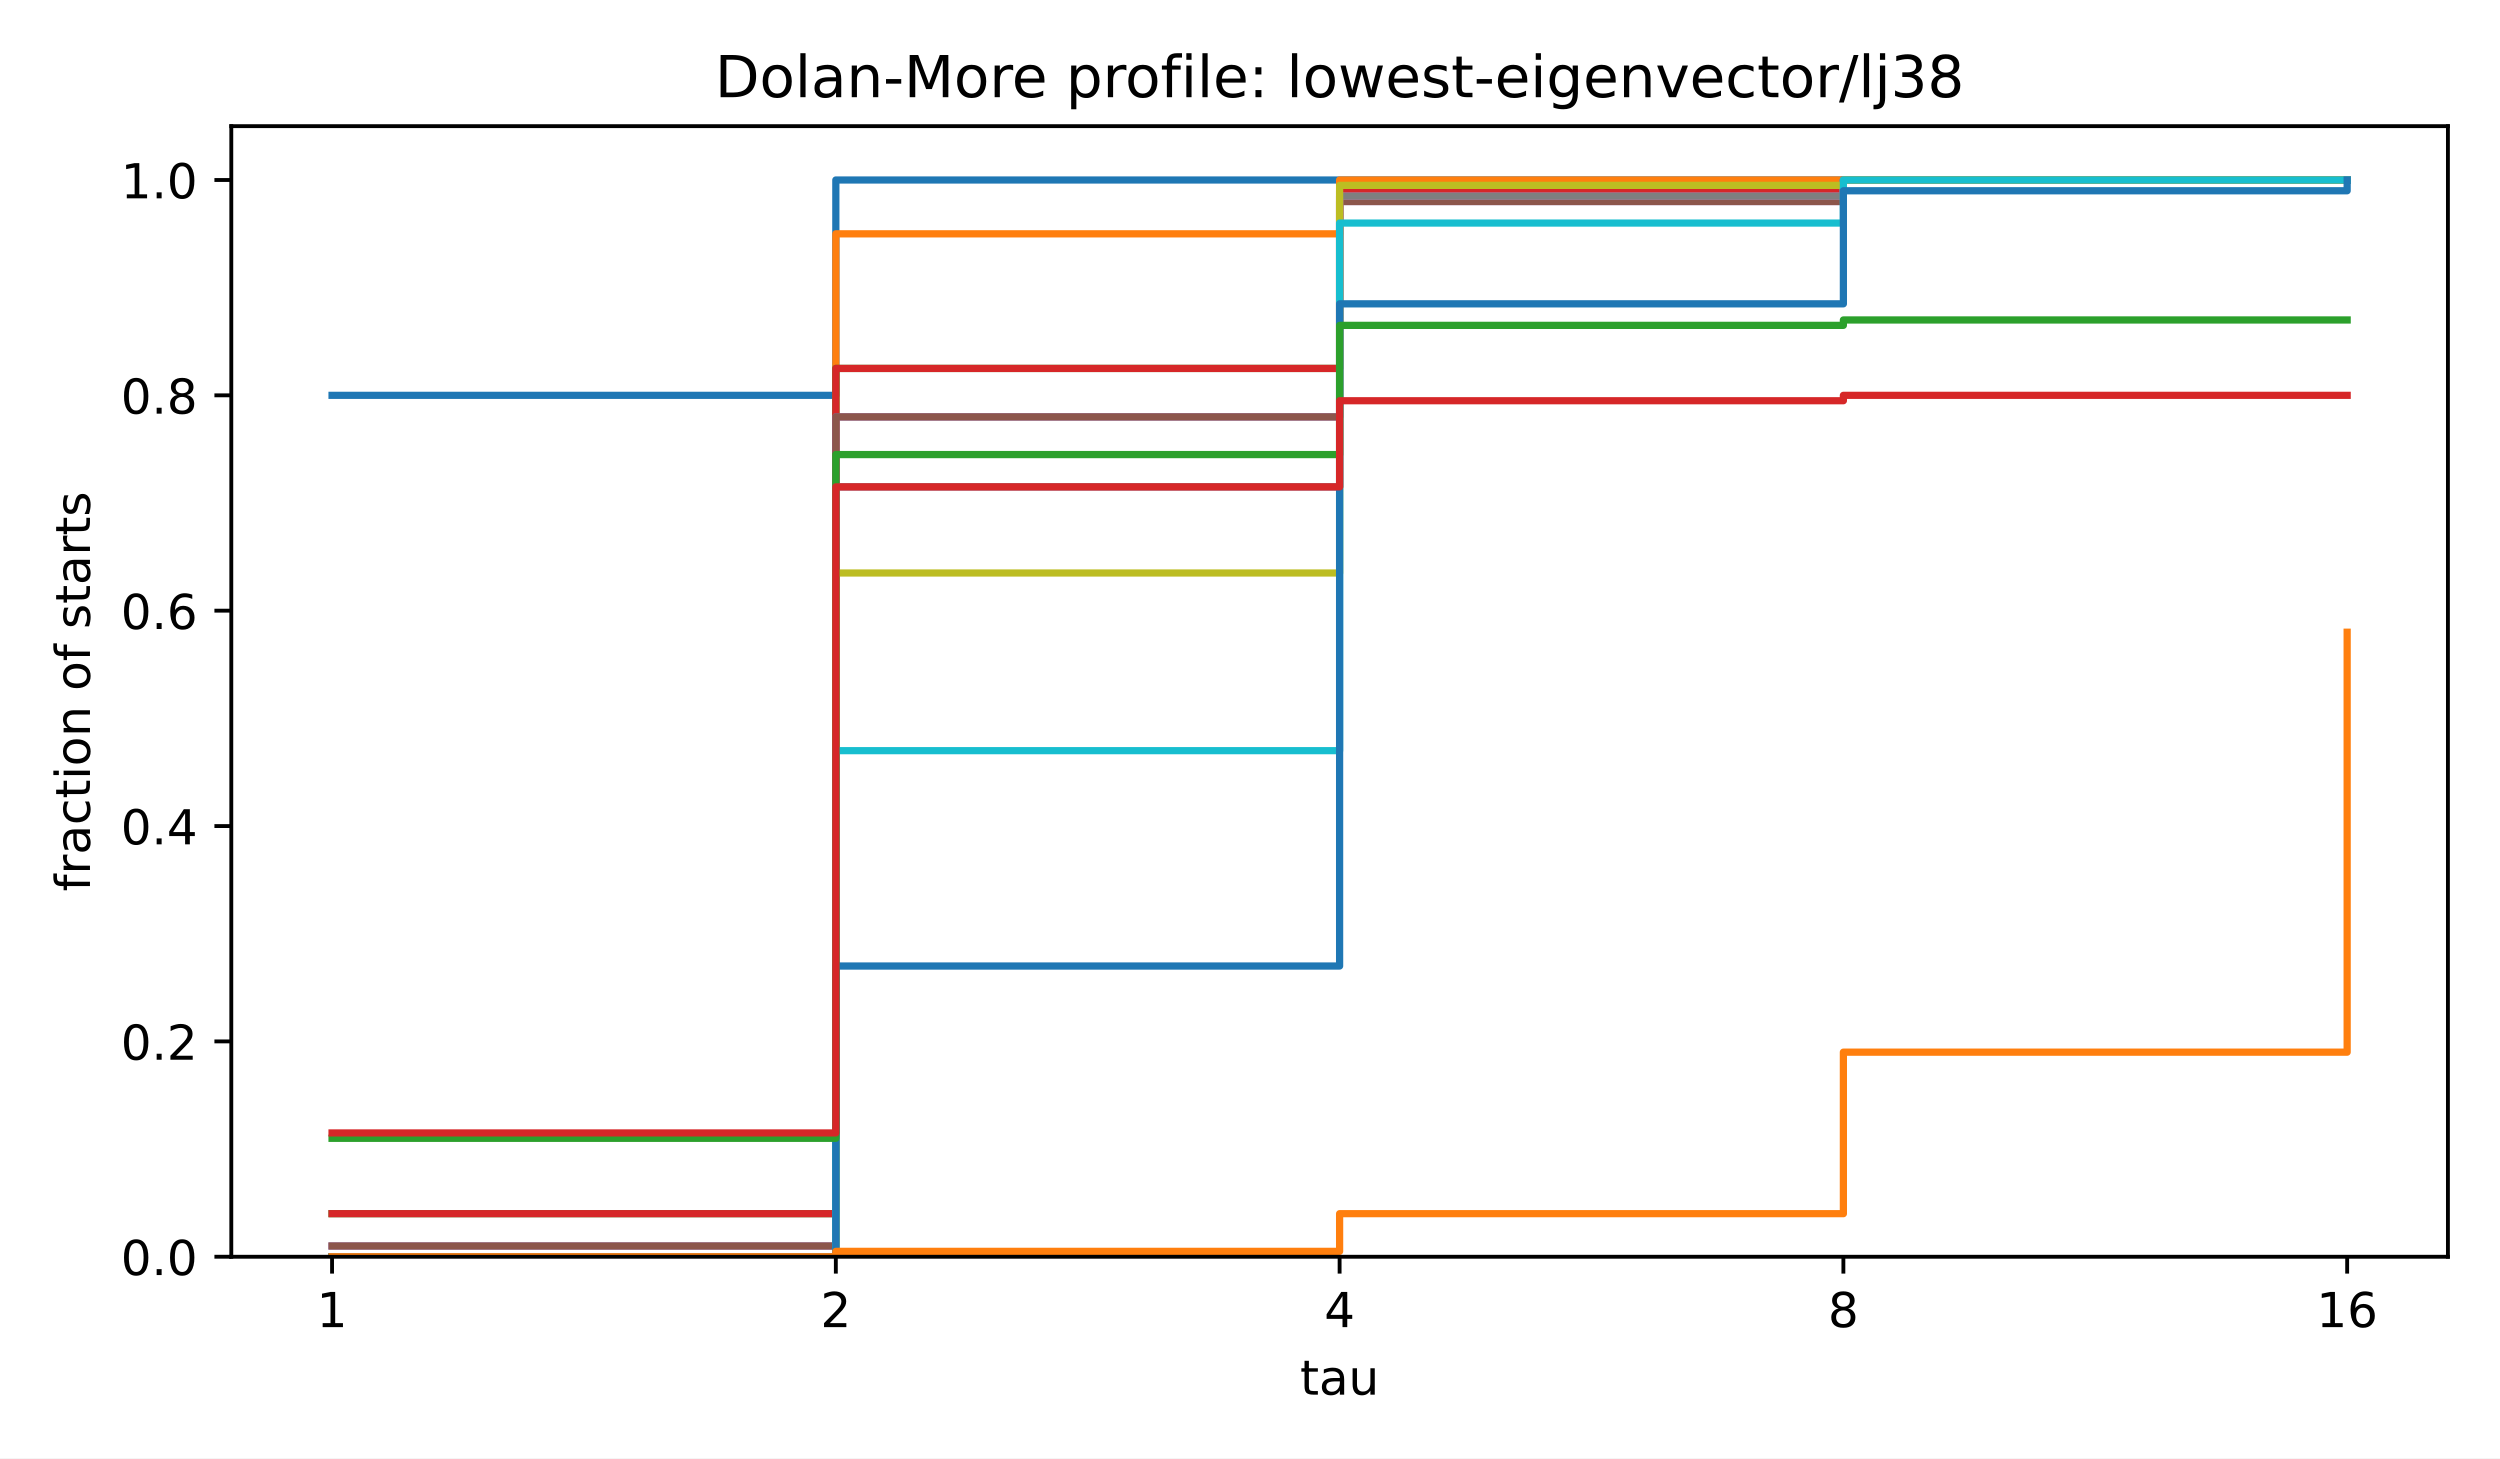
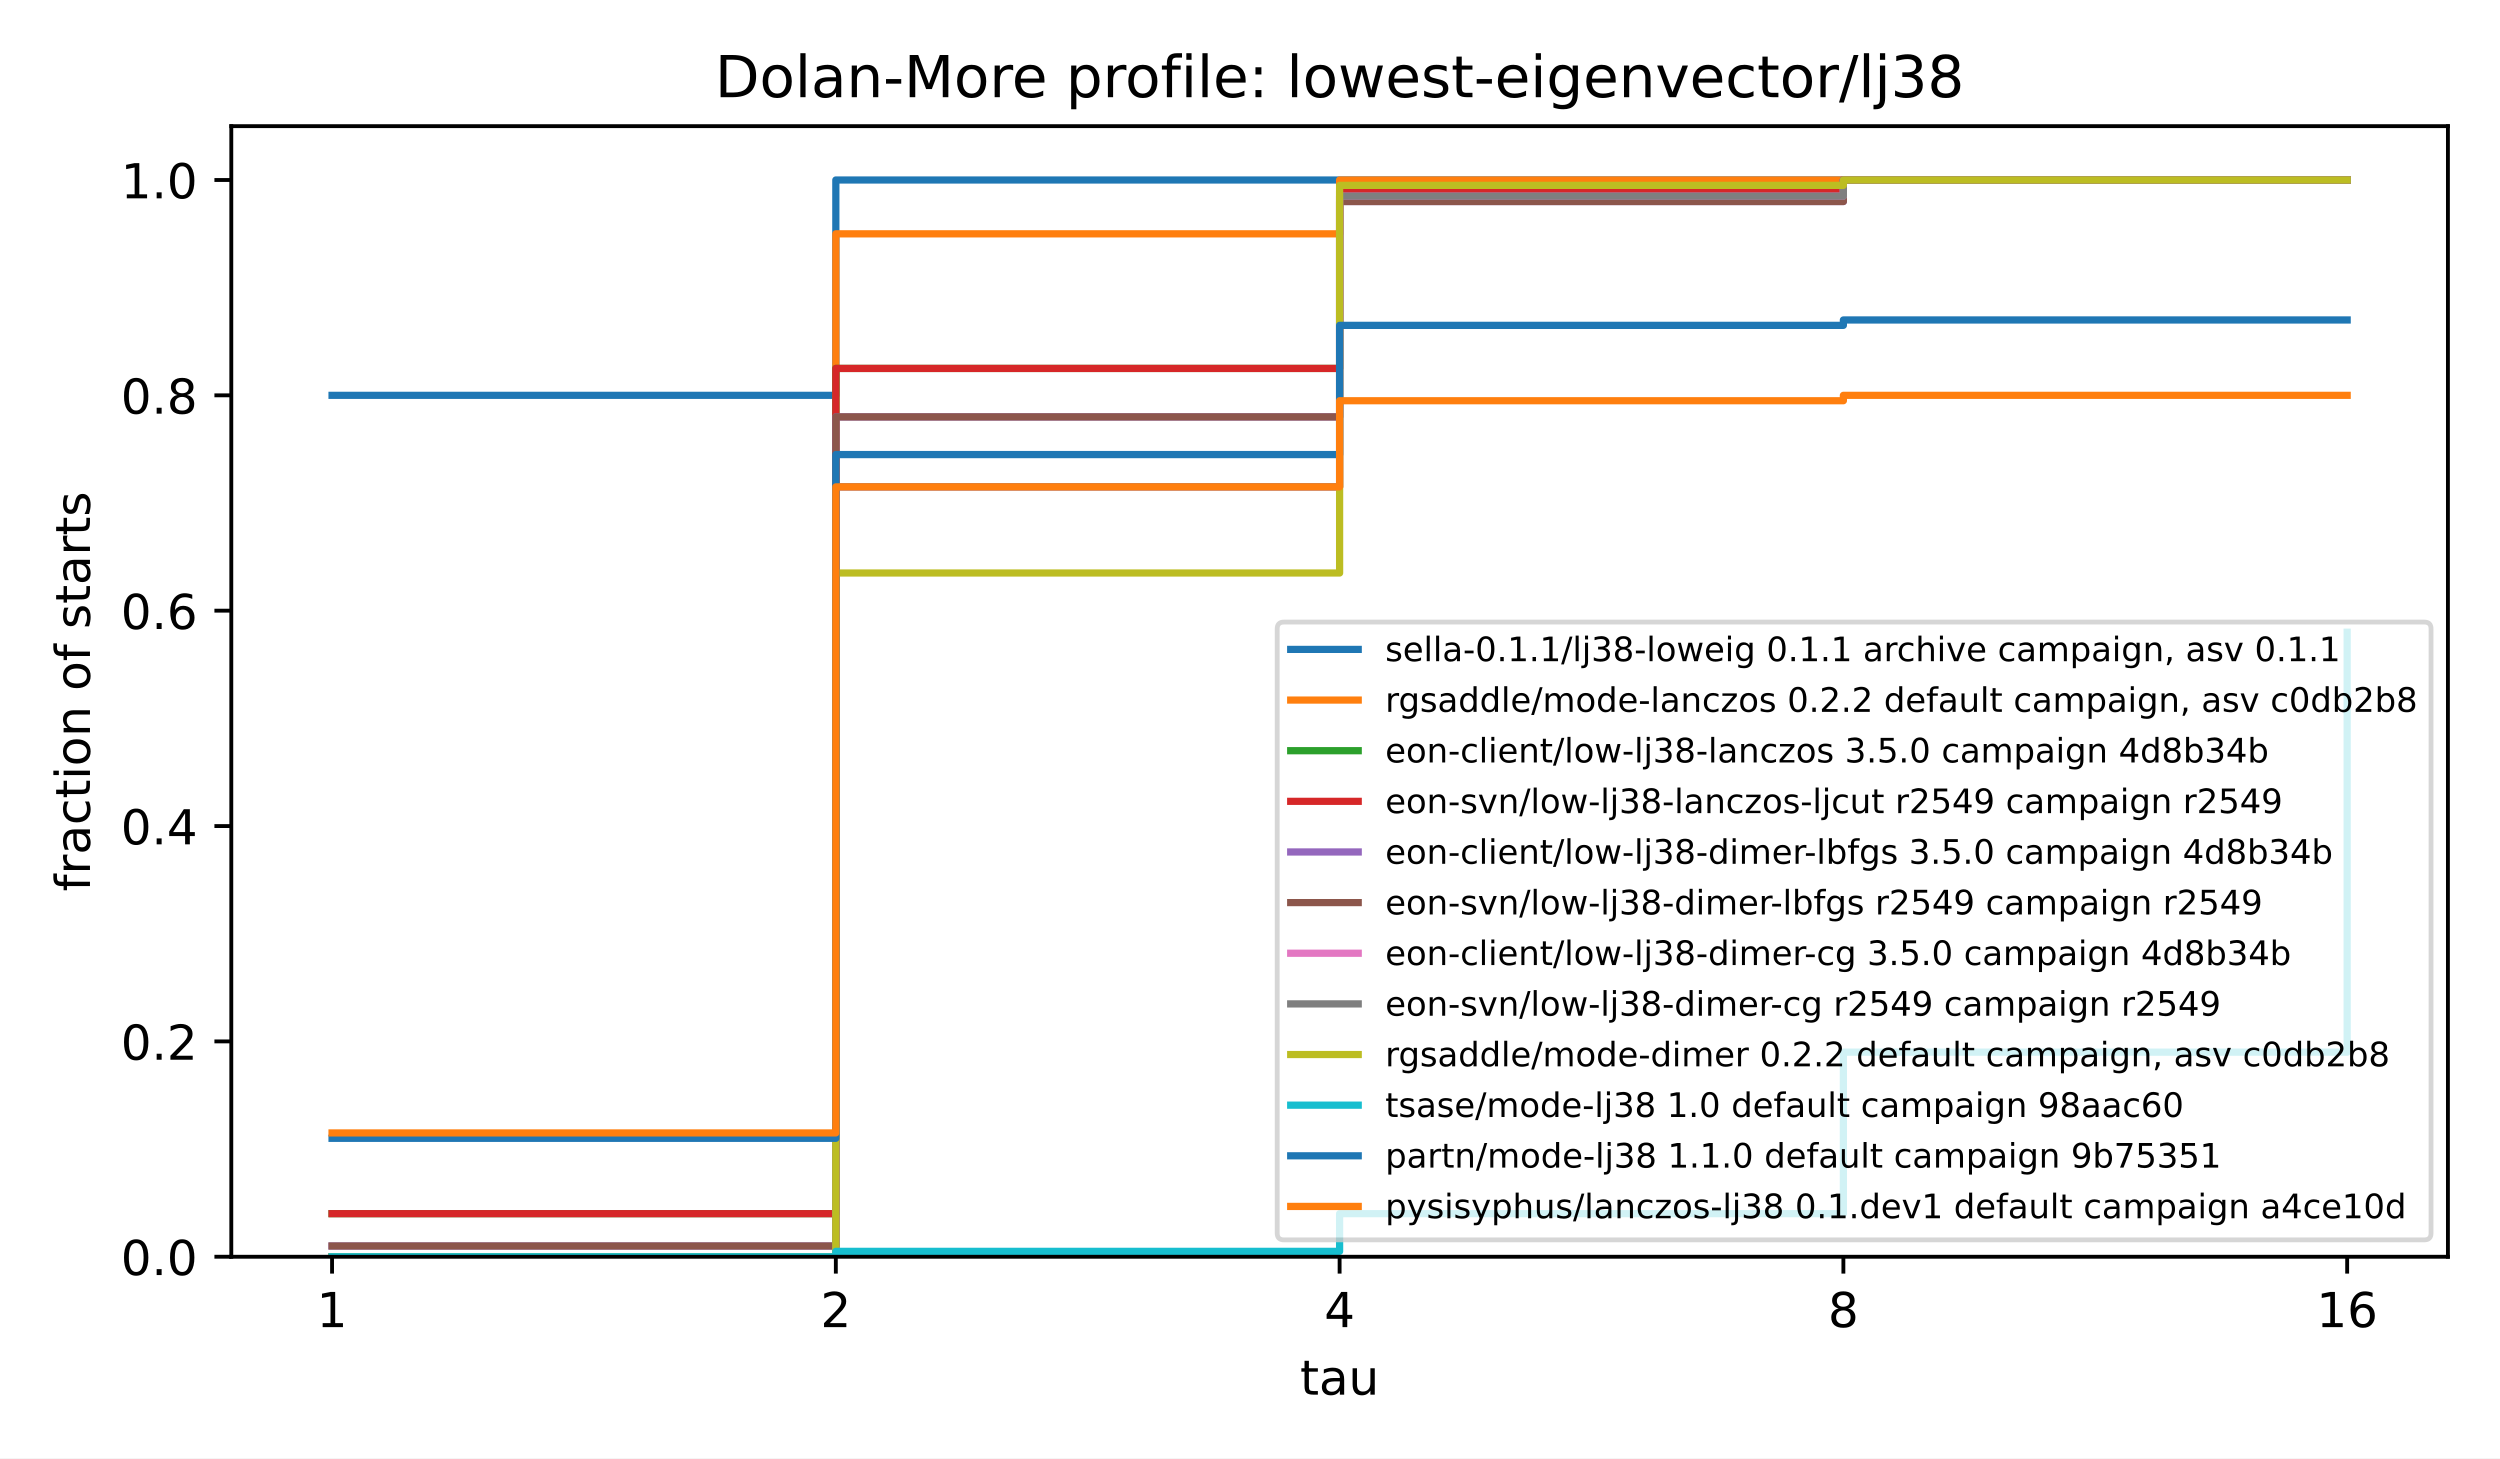
<svg xmlns="http://www.w3.org/2000/svg" xmlns:xlink="http://www.w3.org/1999/xlink" width="518.4pt" height="302.4pt" viewBox="0 0 518.4 302.4" version="1.1">
  <defs>
    <style type="text/css">*{stroke-linejoin: round; stroke-linecap: butt}</style>
  </defs>
  <g id="figure_1">
    <g id="patch_1">
      <path d="M 0 302.4  L 518.4 302.4  L 518.4 0  L 0 0  z " style="fill: #ffffff" />
    </g>
    <g id="axes_1">
      <g id="patch_2">
        <path d="M 47.962 260.6  L 507.6 260.6  L 507.6 26.16  L 47.962 26.16  z " style="fill: #ffffff" />
      </g>
      <g id="matplotlib.axis_1">
        <g id="xtick_1">
          <g id="line2d_1">
            <defs>
              <path id="m8ea4d47d77" d="M 0 0  L 0 3.5  " style="stroke: #000000; stroke-width: 0.8" />
            </defs>
            <g>
              <use xlink:href="#m8ea4d47d77" x="68.855" y="260.6" style="stroke: #000000; stroke-width: 0.8" />
            </g>
          </g>
          <g id="text_1">
            <text style="font-size: 10px; font-family: 'DejaVu Sans', 'Bitstream Vera Sans', 'Computer Modern Sans Serif', 'Lucida Grande', 'Verdana', 'Geneva', 'Lucid', 'Arial', 'Helvetica', 'Avant Garde', sans-serif; text-anchor: middle" x="68.855" y="275.198" transform="rotate(-0 68.85496 275.1977)">1</text>
          </g>
        </g>
        <g id="xtick_2">
          <g id="line2d_2">
            <g>
              <use xlink:href="#m8ea4d47d77" x="173.318" y="260.6" style="stroke: #000000; stroke-width: 0.8" />
            </g>
          </g>
          <g id="text_2">
            <text style="font-size: 10px; font-family: 'DejaVu Sans', 'Bitstream Vera Sans', 'Computer Modern Sans Serif', 'Lucida Grande', 'Verdana', 'Geneva', 'Lucid', 'Arial', 'Helvetica', 'Avant Garde', sans-serif; text-anchor: middle" x="173.318" y="275.198" transform="rotate(-0 173.3181 275.1977)">2</text>
          </g>
        </g>
        <g id="xtick_3">
          <g id="line2d_3">
            <g>
              <use xlink:href="#m8ea4d47d77" x="277.781" y="260.6" style="stroke: #000000; stroke-width: 0.8" />
            </g>
          </g>
          <g id="text_3">
            <text style="font-size: 10px; font-family: 'DejaVu Sans', 'Bitstream Vera Sans', 'Computer Modern Sans Serif', 'Lucida Grande', 'Verdana', 'Geneva', 'Lucid', 'Arial', 'Helvetica', 'Avant Garde', sans-serif; text-anchor: middle" x="277.781" y="275.198" transform="rotate(-0 277.7812 275.1977)">4</text>
          </g>
        </g>
        <g id="xtick_4">
          <g id="line2d_4">
            <g>
              <use xlink:href="#m8ea4d47d77" x="382.244" y="260.6" style="stroke: #000000; stroke-width: 0.8" />
            </g>
          </g>
          <g id="text_4">
            <text style="font-size: 10px; font-family: 'DejaVu Sans', 'Bitstream Vera Sans', 'Computer Modern Sans Serif', 'Lucida Grande', 'Verdana', 'Geneva', 'Lucid', 'Arial', 'Helvetica', 'Avant Garde', sans-serif; text-anchor: middle" x="382.244" y="275.198" transform="rotate(-0 382.2443 275.1977)">8</text>
          </g>
        </g>
        <g id="xtick_5">
          <g id="line2d_5">
            <g>
              <use xlink:href="#m8ea4d47d77" x="486.707" y="260.6" style="stroke: #000000; stroke-width: 0.8" />
            </g>
          </g>
          <g id="text_5">
            <text style="font-size: 10px; font-family: 'DejaVu Sans', 'Bitstream Vera Sans', 'Computer Modern Sans Serif', 'Lucida Grande', 'Verdana', 'Geneva', 'Lucid', 'Arial', 'Helvetica', 'Avant Garde', sans-serif; text-anchor: middle" x="486.707" y="275.198" transform="rotate(-0 486.7074 275.1977)">16</text>
          </g>
        </g>
        <g id="text_6">
          <text style="font-size: 10px; font-family: 'DejaVu Sans', 'Bitstream Vera Sans', 'Computer Modern Sans Serif', 'Lucida Grande', 'Verdana', 'Geneva', 'Lucid', 'Arial', 'Helvetica', 'Avant Garde', sans-serif; text-anchor: middle" x="277.781" y="289.198" transform="rotate(-0 277.7812 289.1977)">tau</text>
        </g>
      </g>
      <g id="matplotlib.axis_2">
        <g id="ytick_1">
          <g id="line2d_6">
            <defs>
              <path id="md659df78fa" d="M 0 0  L -3.5 0  " style="stroke: #000000; stroke-width: 0.8" />
            </defs>
            <g>
              <use xlink:href="#md659df78fa" x="47.962" y="260.6" style="stroke: #000000; stroke-width: 0.8" />
            </g>
          </g>
          <g id="text_7">
            <text style="font-size: 10px; font-family: 'DejaVu Sans', 'Bitstream Vera Sans', 'Computer Modern Sans Serif', 'Lucida Grande', 'Verdana', 'Geneva', 'Lucid', 'Arial', 'Helvetica', 'Avant Garde', sans-serif; text-anchor: end" x="40.962" y="264.399" transform="rotate(-0 40.96234 264.3988)">0.0</text>
          </g>
        </g>
        <g id="ytick_2">
          <g id="line2d_7">
            <g>
              <use xlink:href="#md659df78fa" x="47.962" y="215.945" style="stroke: #000000; stroke-width: 0.8" />
            </g>
          </g>
          <g id="text_8">
            <text style="font-size: 10px; font-family: 'DejaVu Sans', 'Bitstream Vera Sans', 'Computer Modern Sans Serif', 'Lucida Grande', 'Verdana', 'Geneva', 'Lucid', 'Arial', 'Helvetica', 'Avant Garde', sans-serif; text-anchor: end" x="40.962" y="219.744" transform="rotate(-0 40.96234 219.7436)">0.2</text>
          </g>
        </g>
        <g id="ytick_3">
          <g id="line2d_8">
            <g>
              <use xlink:href="#md659df78fa" x="47.962" y="171.29" style="stroke: #000000; stroke-width: 0.8" />
            </g>
          </g>
          <g id="text_9">
            <text style="font-size: 10px; font-family: 'DejaVu Sans', 'Bitstream Vera Sans', 'Computer Modern Sans Serif', 'Lucida Grande', 'Verdana', 'Geneva', 'Lucid', 'Arial', 'Helvetica', 'Avant Garde', sans-serif; text-anchor: end" x="40.962" y="175.088" transform="rotate(-0 40.96234 175.0884)">0.4</text>
          </g>
        </g>
        <g id="ytick_4">
          <g id="line2d_9">
            <g>
              <use xlink:href="#md659df78fa" x="47.962" y="126.634" style="stroke: #000000; stroke-width: 0.8" />
            </g>
          </g>
          <g id="text_10">
            <text style="font-size: 10px; font-family: 'DejaVu Sans', 'Bitstream Vera Sans', 'Computer Modern Sans Serif', 'Lucida Grande', 'Verdana', 'Geneva', 'Lucid', 'Arial', 'Helvetica', 'Avant Garde', sans-serif; text-anchor: end" x="40.962" y="130.433" transform="rotate(-0 40.96234 130.4331)">0.6</text>
          </g>
        </g>
        <g id="ytick_5">
          <g id="line2d_10">
            <g>
              <use xlink:href="#md659df78fa" x="47.962" y="81.979" style="stroke: #000000; stroke-width: 0.8" />
            </g>
          </g>
          <g id="text_11">
            <text style="font-size: 10px; font-family: 'DejaVu Sans', 'Bitstream Vera Sans', 'Computer Modern Sans Serif', 'Lucida Grande', 'Verdana', 'Geneva', 'Lucid', 'Arial', 'Helvetica', 'Avant Garde', sans-serif; text-anchor: end" x="40.962" y="85.778" transform="rotate(-0 40.96234 85.77788)">0.8</text>
          </g>
        </g>
        <g id="ytick_6">
          <g id="line2d_11">
            <g>
              <use xlink:href="#md659df78fa" x="47.962" y="37.324" style="stroke: #000000; stroke-width: 0.8" />
            </g>
          </g>
          <g id="text_12">
            <text style="font-size: 10px; font-family: 'DejaVu Sans', 'Bitstream Vera Sans', 'Computer Modern Sans Serif', 'Lucida Grande', 'Verdana', 'Geneva', 'Lucid', 'Arial', 'Helvetica', 'Avant Garde', sans-serif; text-anchor: end" x="40.962" y="41.123" transform="rotate(-0 40.96234 41.12264)">1.0</text>
          </g>
        </g>
        <g id="text_13">
          <text style="font-size: 10px; font-family: 'DejaVu Sans', 'Bitstream Vera Sans', 'Computer Modern Sans Serif', 'Lucida Grande', 'Verdana', 'Geneva', 'Lucid', 'Arial', 'Helvetica', 'Avant Garde', sans-serif; text-anchor: middle" x="18.657" y="143.38" transform="rotate(-90 18.65687 143.38)">fraction of starts</text>
        </g>
      </g>
      <g id="line2d_12">
        <path d="M 68.855 81.979  L 173.318 81.979  L 173.318 37.324  L 277.781 37.324  L 277.781 37.324  L 382.244 37.324  L 382.244 37.324  L 486.707 37.324  L 486.707 37.324  " clip-path="url(#p4e380cea4b)" style="fill: none; stroke: #1f77b4; stroke-width: 1.5; stroke-linecap: square" />
      </g>
      <g id="line2d_13">
        <path d="M 68.855 260.6  L 173.318 260.6  L 173.318 48.488  L 277.781 48.488  L 277.781 37.324  L 382.244 37.324  L 382.244 37.324  L 486.707 37.324  L 486.707 37.324  " clip-path="url(#p4e380cea4b)" style="fill: none; stroke: #ff7f0e; stroke-width: 1.5; stroke-linecap: square" />
      </g>
      <g id="line2d_14">
        <path d="M 68.855 251.669  L 173.318 251.669  L 173.318 76.397  L 277.781 76.397  L 277.781 39.557  L 382.244 39.557  L 382.244 37.324  L 486.707 37.324  L 486.707 37.324  " clip-path="url(#p4e380cea4b)" style="fill: none; stroke: #2ca02c; stroke-width: 1.5; stroke-linecap: square" />
      </g>
      <g id="line2d_15">
        <path d="M 68.855 251.669  L 173.318 251.669  L 173.318 76.397  L 277.781 76.397  L 277.781 39.557  L 382.244 39.557  L 382.244 37.324  L 486.707 37.324  L 486.707 37.324  " clip-path="url(#p4e380cea4b)" style="fill: none; stroke: #d62728; stroke-width: 1.5; stroke-linecap: square" />
      </g>
      <g id="line2d_16">
        <path d="M 68.855 258.367  L 173.318 258.367  L 173.318 86.445  L 277.781 86.445  L 277.781 41.789  L 382.244 41.789  L 382.244 37.324  L 486.707 37.324  L 486.707 37.324  " clip-path="url(#p4e380cea4b)" style="fill: none; stroke: #9467bd; stroke-width: 1.5; stroke-linecap: square" />
      </g>
      <g id="line2d_17">
        <path d="M 68.855 258.367  L 173.318 258.367  L 173.318 86.445  L 277.781 86.445  L 277.781 41.789  L 382.244 41.789  L 382.244 37.324  L 486.707 37.324  L 486.707 37.324  " clip-path="url(#p4e380cea4b)" style="fill: none; stroke: #8c564b; stroke-width: 1.5; stroke-linecap: square" />
      </g>
      <g id="line2d_18">
        <path d="M 68.855 260.6  L 173.318 260.6  L 173.318 100.958  L 277.781 100.958  L 277.781 40.673  L 382.244 40.673  L 382.244 37.324  L 486.707 37.324  L 486.707 37.324  " clip-path="url(#p4e380cea4b)" style="fill: none; stroke: #e377c2; stroke-width: 1.5; stroke-linecap: square" />
      </g>
      <g id="line2d_19">
        <path d="M 68.855 260.6  L 173.318 260.6  L 173.318 100.958  L 277.781 100.958  L 277.781 40.673  L 382.244 40.673  L 382.244 37.324  L 486.707 37.324  L 486.707 37.324  " clip-path="url(#p4e380cea4b)" style="fill: none; stroke: #7f7f7f; stroke-width: 1.5; stroke-linecap: square" />
      </g>
      <g id="line2d_20">
        <path d="M 68.855 260.6  L 173.318 260.6  L 173.318 118.82  L 277.781 118.82  L 277.781 38.44  L 382.244 38.44  L 382.244 37.324  L 486.707 37.324  L 486.707 37.324  " clip-path="url(#p4e380cea4b)" style="fill: none; stroke: #bcbd22; stroke-width: 1.5; stroke-linecap: square" />
      </g>
      <g id="line2d_21">
-         <path d="M 68.855 260.6  L 173.318 260.6  L 173.318 155.66  L 277.781 155.66  L 277.781 46.255  L 382.244 46.255  L 382.244 37.324  L 486.707 37.324  L 486.707 37.324  " clip-path="url(#p4e380cea4b)" style="fill: none; stroke: #17becf; stroke-width: 1.5; stroke-linecap: square" />
+         <path d="M 68.855 260.6  L 173.318 260.6  L 173.318 259.484  L 277.781 259.484  L 277.781 251.669  L 382.244 251.669  L 382.244 218.178  L 486.707 218.178  L 486.707 131.1  " clip-path="url(#p4e380cea4b)" style="fill: none; stroke: #17becf; stroke-width: 1.5; stroke-linecap: square" />
      </g>
      <g id="line2d_22">
-         <path d="M 68.855 260.6  L 173.318 260.6  L 173.318 200.315  L 277.781 200.315  L 277.781 63.001  L 382.244 63.001  L 382.244 39.557  L 486.707 39.557  L 486.707 37.324  " clip-path="url(#p4e380cea4b)" style="fill: none; stroke: #1f77b4; stroke-width: 1.5; stroke-linecap: square" />
+         <path d="M 68.855 236.04  L 173.318 236.04  L 173.318 94.259  L 277.781 94.259  L 277.781 67.466  L 382.244 67.466  L 382.244 66.35  L 486.707 66.35  L 486.707 66.35  " clip-path="url(#p4e380cea4b)" style="fill: none; stroke: #1f77b4; stroke-width: 1.5; stroke-linecap: square" />
      </g>
      <g id="line2d_23">
-         <path d="M 68.855 260.6  L 173.318 260.6  L 173.318 259.484  L 277.781 259.484  L 277.781 251.669  L 382.244 251.669  L 382.244 218.178  L 486.707 218.178  L 486.707 131.1  " clip-path="url(#p4e380cea4b)" style="fill: none; stroke: #ff7f0e; stroke-width: 1.5; stroke-linecap: square" />
-       </g>
-       <g id="line2d_24">
-         <path d="M 68.855 236.04  L 173.318 236.04  L 173.318 94.259  L 277.781 94.259  L 277.781 67.466  L 382.244 67.466  L 382.244 66.35  L 486.707 66.35  L 486.707 66.35  " clip-path="url(#p4e380cea4b)" style="fill: none; stroke: #2ca02c; stroke-width: 1.5; stroke-linecap: square" />
-       </g>
-       <g id="line2d_25">
-         <path d="M 68.855 234.923  L 173.318 234.923  L 173.318 100.958  L 277.781 100.958  L 277.781 83.095  L 382.244 83.095  L 382.244 81.979  L 486.707 81.979  L 486.707 81.979  " clip-path="url(#p4e380cea4b)" style="fill: none; stroke: #d62728; stroke-width: 1.5; stroke-linecap: square" />
+         <path d="M 68.855 234.923  L 173.318 234.923  L 173.318 100.958  L 277.781 100.958  L 277.781 83.095  L 382.244 83.095  L 382.244 81.979  L 486.707 81.979  L 486.707 81.979  " clip-path="url(#p4e380cea4b)" style="fill: none; stroke: #ff7f0e; stroke-width: 1.5; stroke-linecap: square" />
      </g>
      <g id="patch_3">
        <path d="M 47.962 260.6  L 47.962 26.16  " style="fill: none; stroke: #000000; stroke-width: 0.8; stroke-linejoin: miter; stroke-linecap: square" />
      </g>
      <g id="patch_4">
        <path d="M 507.6 260.6  L 507.6 26.16  " style="fill: none; stroke: #000000; stroke-width: 0.8; stroke-linejoin: miter; stroke-linecap: square" />
      </g>
      <g id="patch_5">
        <path d="M 47.962 260.6  L 507.6 260.6  " style="fill: none; stroke: #000000; stroke-width: 0.8; stroke-linejoin: miter; stroke-linecap: square" />
      </g>
      <g id="patch_6">
        <path d="M 47.962 26.16  L 507.6 26.16  " style="fill: none; stroke: #000000; stroke-width: 0.8; stroke-linejoin: miter; stroke-linecap: square" />
      </g>
      <g id="text_14">
        <text style="font-size: 12px; font-family: 'DejaVu Sans', 'Bitstream Vera Sans', 'Computer Modern Sans Serif', 'Lucida Grande', 'Verdana', 'Geneva', 'Lucid', 'Arial', 'Helvetica', 'Avant Garde', sans-serif; text-anchor: middle" x="277.781" y="20.16" transform="rotate(-0 277.7812 20.16)">Dolan-More profile: lowest-eigenvector/lj38</text>
+       </g>
+       <g id="legend_1">
+         <g id="patch_7">
+           <path d="M 266.24 257.1  L 502.7 257.1  Q 504.1 257.1 504.1 255.7  L 504.1 130.393  Q 504.1 128.993 502.7 128.993  L 266.24 128.993  Q 264.84 128.993 264.84 130.393  L 264.84 255.7  Q 264.84 257.1 266.24 257.1  z " style="fill: #ffffff; opacity: 0.8; stroke: #cccccc; stroke-linejoin: miter" />
+         </g>
+         <g id="line2d_24">
+           <path d="M 267.64 134.662  L 274.64 134.662  L 274.64 134.662  L 281.64 134.662  L 281.64 134.662  " style="fill: none; stroke: #1f77b4; stroke-width: 1.5; stroke-linecap: square" />
+         </g>
+         <g id="text_15">
+           <text style="font-size: 7px; font-family: 'DejaVu Sans', 'Bitstream Vera Sans', 'Computer Modern Sans Serif', 'Lucida Grande', 'Verdana', 'Geneva', 'Lucid', 'Arial', 'Helvetica', 'Avant Garde', sans-serif; text-anchor: start" x="287.24" y="137.112" transform="rotate(-0 287.24 137.1123)">sella-0.1.1/lj38-loweig 0.1.1 archive campaign, asv 0.1.1</text>
+         </g>
+         <g id="line2d_25">
+           <path d="M 267.64 145.163  L 274.64 145.163  L 274.64 145.163  L 281.64 145.163  L 281.64 145.163  " style="fill: none; stroke: #ff7f0e; stroke-width: 1.5; stroke-linecap: square" />
+         </g>
+         <g id="text_16">
+           <text style="font-size: 7px; font-family: 'DejaVu Sans', 'Bitstream Vera Sans', 'Computer Modern Sans Serif', 'Lucida Grande', 'Verdana', 'Geneva', 'Lucid', 'Arial', 'Helvetica', 'Avant Garde', sans-serif; text-anchor: start" x="287.24" y="147.613" transform="rotate(-0 287.24 147.6129)">rgsaddle/mode-lanczos 0.2.2 default campaign, asv c0db2b8</text>
+         </g>
+         <g id="line2d_26">
+           <path d="M 267.64 155.663  L 274.64 155.663  L 274.64 155.663  L 281.64 155.663  L 281.64 155.663  " style="fill: none; stroke: #2ca02c; stroke-width: 1.5; stroke-linecap: square" />
+         </g>
+         <g id="text_17">
+           <text style="font-size: 7px; font-family: 'DejaVu Sans', 'Bitstream Vera Sans', 'Computer Modern Sans Serif', 'Lucida Grande', 'Verdana', 'Geneva', 'Lucid', 'Arial', 'Helvetica', 'Avant Garde', sans-serif; text-anchor: start" x="287.24" y="158.113" transform="rotate(-0 287.24 158.1134)">eon-client/low-lj38-lanczos 3.5.0 campaign 4d8b34b</text>
+         </g>
+         <g id="line2d_27">
+           <path d="M 267.64 166.164  L 274.64 166.164  L 274.64 166.164  L 281.64 166.164  L 281.64 166.164  " style="fill: none; stroke: #d62728; stroke-width: 1.5; stroke-linecap: square" />
+         </g>
+         <g id="text_18">
+           <text style="font-size: 7px; font-family: 'DejaVu Sans', 'Bitstream Vera Sans', 'Computer Modern Sans Serif', 'Lucida Grande', 'Verdana', 'Geneva', 'Lucid', 'Arial', 'Helvetica', 'Avant Garde', sans-serif; text-anchor: start" x="287.24" y="168.614" transform="rotate(-0 287.24 168.614)">eon-svn/low-lj38-lanczos-ljcut r2549 campaign r2549</text>
+         </g>
+         <g id="line2d_28">
+           <path d="M 267.64 176.665  L 274.64 176.665  L 274.64 176.665  L 281.64 176.665  L 281.64 176.665  " style="fill: none; stroke: #9467bd; stroke-width: 1.5; stroke-linecap: square" />
+         </g>
+         <g id="text_19">
+           <text style="font-size: 7px; font-family: 'DejaVu Sans', 'Bitstream Vera Sans', 'Computer Modern Sans Serif', 'Lucida Grande', 'Verdana', 'Geneva', 'Lucid', 'Arial', 'Helvetica', 'Avant Garde', sans-serif; text-anchor: start" x="287.24" y="179.115" transform="rotate(-0 287.24 179.1145)">eon-client/low-lj38-dimer-lbfgs 3.5.0 campaign 4d8b34b</text>
+         </g>
+         <g id="line2d_29">
+           <path d="M 267.64 187.165  L 274.64 187.165  L 274.64 187.165  L 281.64 187.165  L 281.64 187.165  " style="fill: none; stroke: #8c564b; stroke-width: 1.5; stroke-linecap: square" />
+         </g>
+         <g id="text_20">
+           <text style="font-size: 7px; font-family: 'DejaVu Sans', 'Bitstream Vera Sans', 'Computer Modern Sans Serif', 'Lucida Grande', 'Verdana', 'Geneva', 'Lucid', 'Arial', 'Helvetica', 'Avant Garde', sans-serif; text-anchor: start" x="287.24" y="189.615" transform="rotate(-0 287.24 189.6151)">eon-svn/low-lj38-dimer-lbfgs r2549 campaign r2549</text>
+         </g>
+         <g id="line2d_30">
+           <path d="M 267.64 197.666  L 274.64 197.666  L 274.64 197.666  L 281.64 197.666  L 281.64 197.666  " style="fill: none; stroke: #e377c2; stroke-width: 1.5; stroke-linecap: square" />
+         </g>
+         <g id="text_21">
+           <text style="font-size: 7px; font-family: 'DejaVu Sans', 'Bitstream Vera Sans', 'Computer Modern Sans Serif', 'Lucida Grande', 'Verdana', 'Geneva', 'Lucid', 'Arial', 'Helvetica', 'Avant Garde', sans-serif; text-anchor: start" x="287.24" y="200.116" transform="rotate(-0 287.24 200.1156)">eon-client/low-lj38-dimer-cg 3.5.0 campaign 4d8b34b</text>
+         </g>
+         <g id="line2d_31">
+           <path d="M 267.64 208.166  L 274.64 208.166  L 274.64 208.166  L 281.64 208.166  L 281.64 208.166  " style="fill: none; stroke: #7f7f7f; stroke-width: 1.5; stroke-linecap: square" />
+         </g>
+         <g id="text_22">
+           <text style="font-size: 7px; font-family: 'DejaVu Sans', 'Bitstream Vera Sans', 'Computer Modern Sans Serif', 'Lucida Grande', 'Verdana', 'Geneva', 'Lucid', 'Arial', 'Helvetica', 'Avant Garde', sans-serif; text-anchor: start" x="287.24" y="210.616" transform="rotate(-0 287.24 210.6162)">eon-svn/low-lj38-dimer-cg r2549 campaign r2549</text>
+         </g>
+         <g id="line2d_32">
+           <path d="M 267.64 218.667  L 274.64 218.667  L 274.64 218.667  L 281.64 218.667  L 281.64 218.667  " style="fill: none; stroke: #bcbd22; stroke-width: 1.5; stroke-linecap: square" />
+         </g>
+         <g id="text_23">
+           <text style="font-size: 7px; font-family: 'DejaVu Sans', 'Bitstream Vera Sans', 'Computer Modern Sans Serif', 'Lucida Grande', 'Verdana', 'Geneva', 'Lucid', 'Arial', 'Helvetica', 'Avant Garde', sans-serif; text-anchor: start" x="287.24" y="221.117" transform="rotate(-0 287.24 221.1167)">rgsaddle/mode-dimer 0.2.2 default campaign, asv c0db2b8</text>
+         </g>
+         <g id="line2d_33">
+           <path d="M 267.64 229.167  L 274.64 229.167  L 274.64 229.167  L 281.64 229.167  L 281.64 229.167  " style="fill: none; stroke: #17becf; stroke-width: 1.5; stroke-linecap: square" />
+         </g>
+         <g id="text_24">
+           <text style="font-size: 7px; font-family: 'DejaVu Sans', 'Bitstream Vera Sans', 'Computer Modern Sans Serif', 'Lucida Grande', 'Verdana', 'Geneva', 'Lucid', 'Arial', 'Helvetica', 'Avant Garde', sans-serif; text-anchor: start" x="287.24" y="231.617" transform="rotate(-0 287.24 231.6173)">tsase/mode-lj38 1.0 default campaign 98aac60</text>
+         </g>
+         <g id="line2d_34">
+           <path d="M 267.64 239.668  L 274.64 239.668  L 274.64 239.668  L 281.64 239.668  L 281.64 239.668  " style="fill: none; stroke: #1f77b4; stroke-width: 1.5; stroke-linecap: square" />
+         </g>
+         <g id="text_25">
+           <text style="font-size: 7px; font-family: 'DejaVu Sans', 'Bitstream Vera Sans', 'Computer Modern Sans Serif', 'Lucida Grande', 'Verdana', 'Geneva', 'Lucid', 'Arial', 'Helvetica', 'Avant Garde', sans-serif; text-anchor: start" x="287.24" y="242.118" transform="rotate(-0 287.24 242.1178)">partn/mode-lj38 1.1.0 default campaign 9b75351</text>
+         </g>
+         <g id="line2d_35">
+           <path d="M 267.64 250.168  L 274.64 250.168  L 274.64 250.168  L 281.64 250.168  L 281.64 250.168  " style="fill: none; stroke: #ff7f0e; stroke-width: 1.5; stroke-linecap: square" />
+         </g>
+         <g id="text_26">
+           <text style="font-size: 7px; font-family: 'DejaVu Sans', 'Bitstream Vera Sans', 'Computer Modern Sans Serif', 'Lucida Grande', 'Verdana', 'Geneva', 'Lucid', 'Arial', 'Helvetica', 'Avant Garde', sans-serif; text-anchor: start" x="287.24" y="252.618" transform="rotate(-0 287.24 252.6184)">pysisyphus/lanczos-lj38 0.1.dev1 default campaign a4ce10d</text>
+         </g>
      </g>
    </g>
  </g>
  <defs>
    <clipPath id="p4e380cea4b">
      <rect x="47.962" y="26.16" width="459.638" height="234.44" />
    </clipPath>
  </defs>
</svg>
